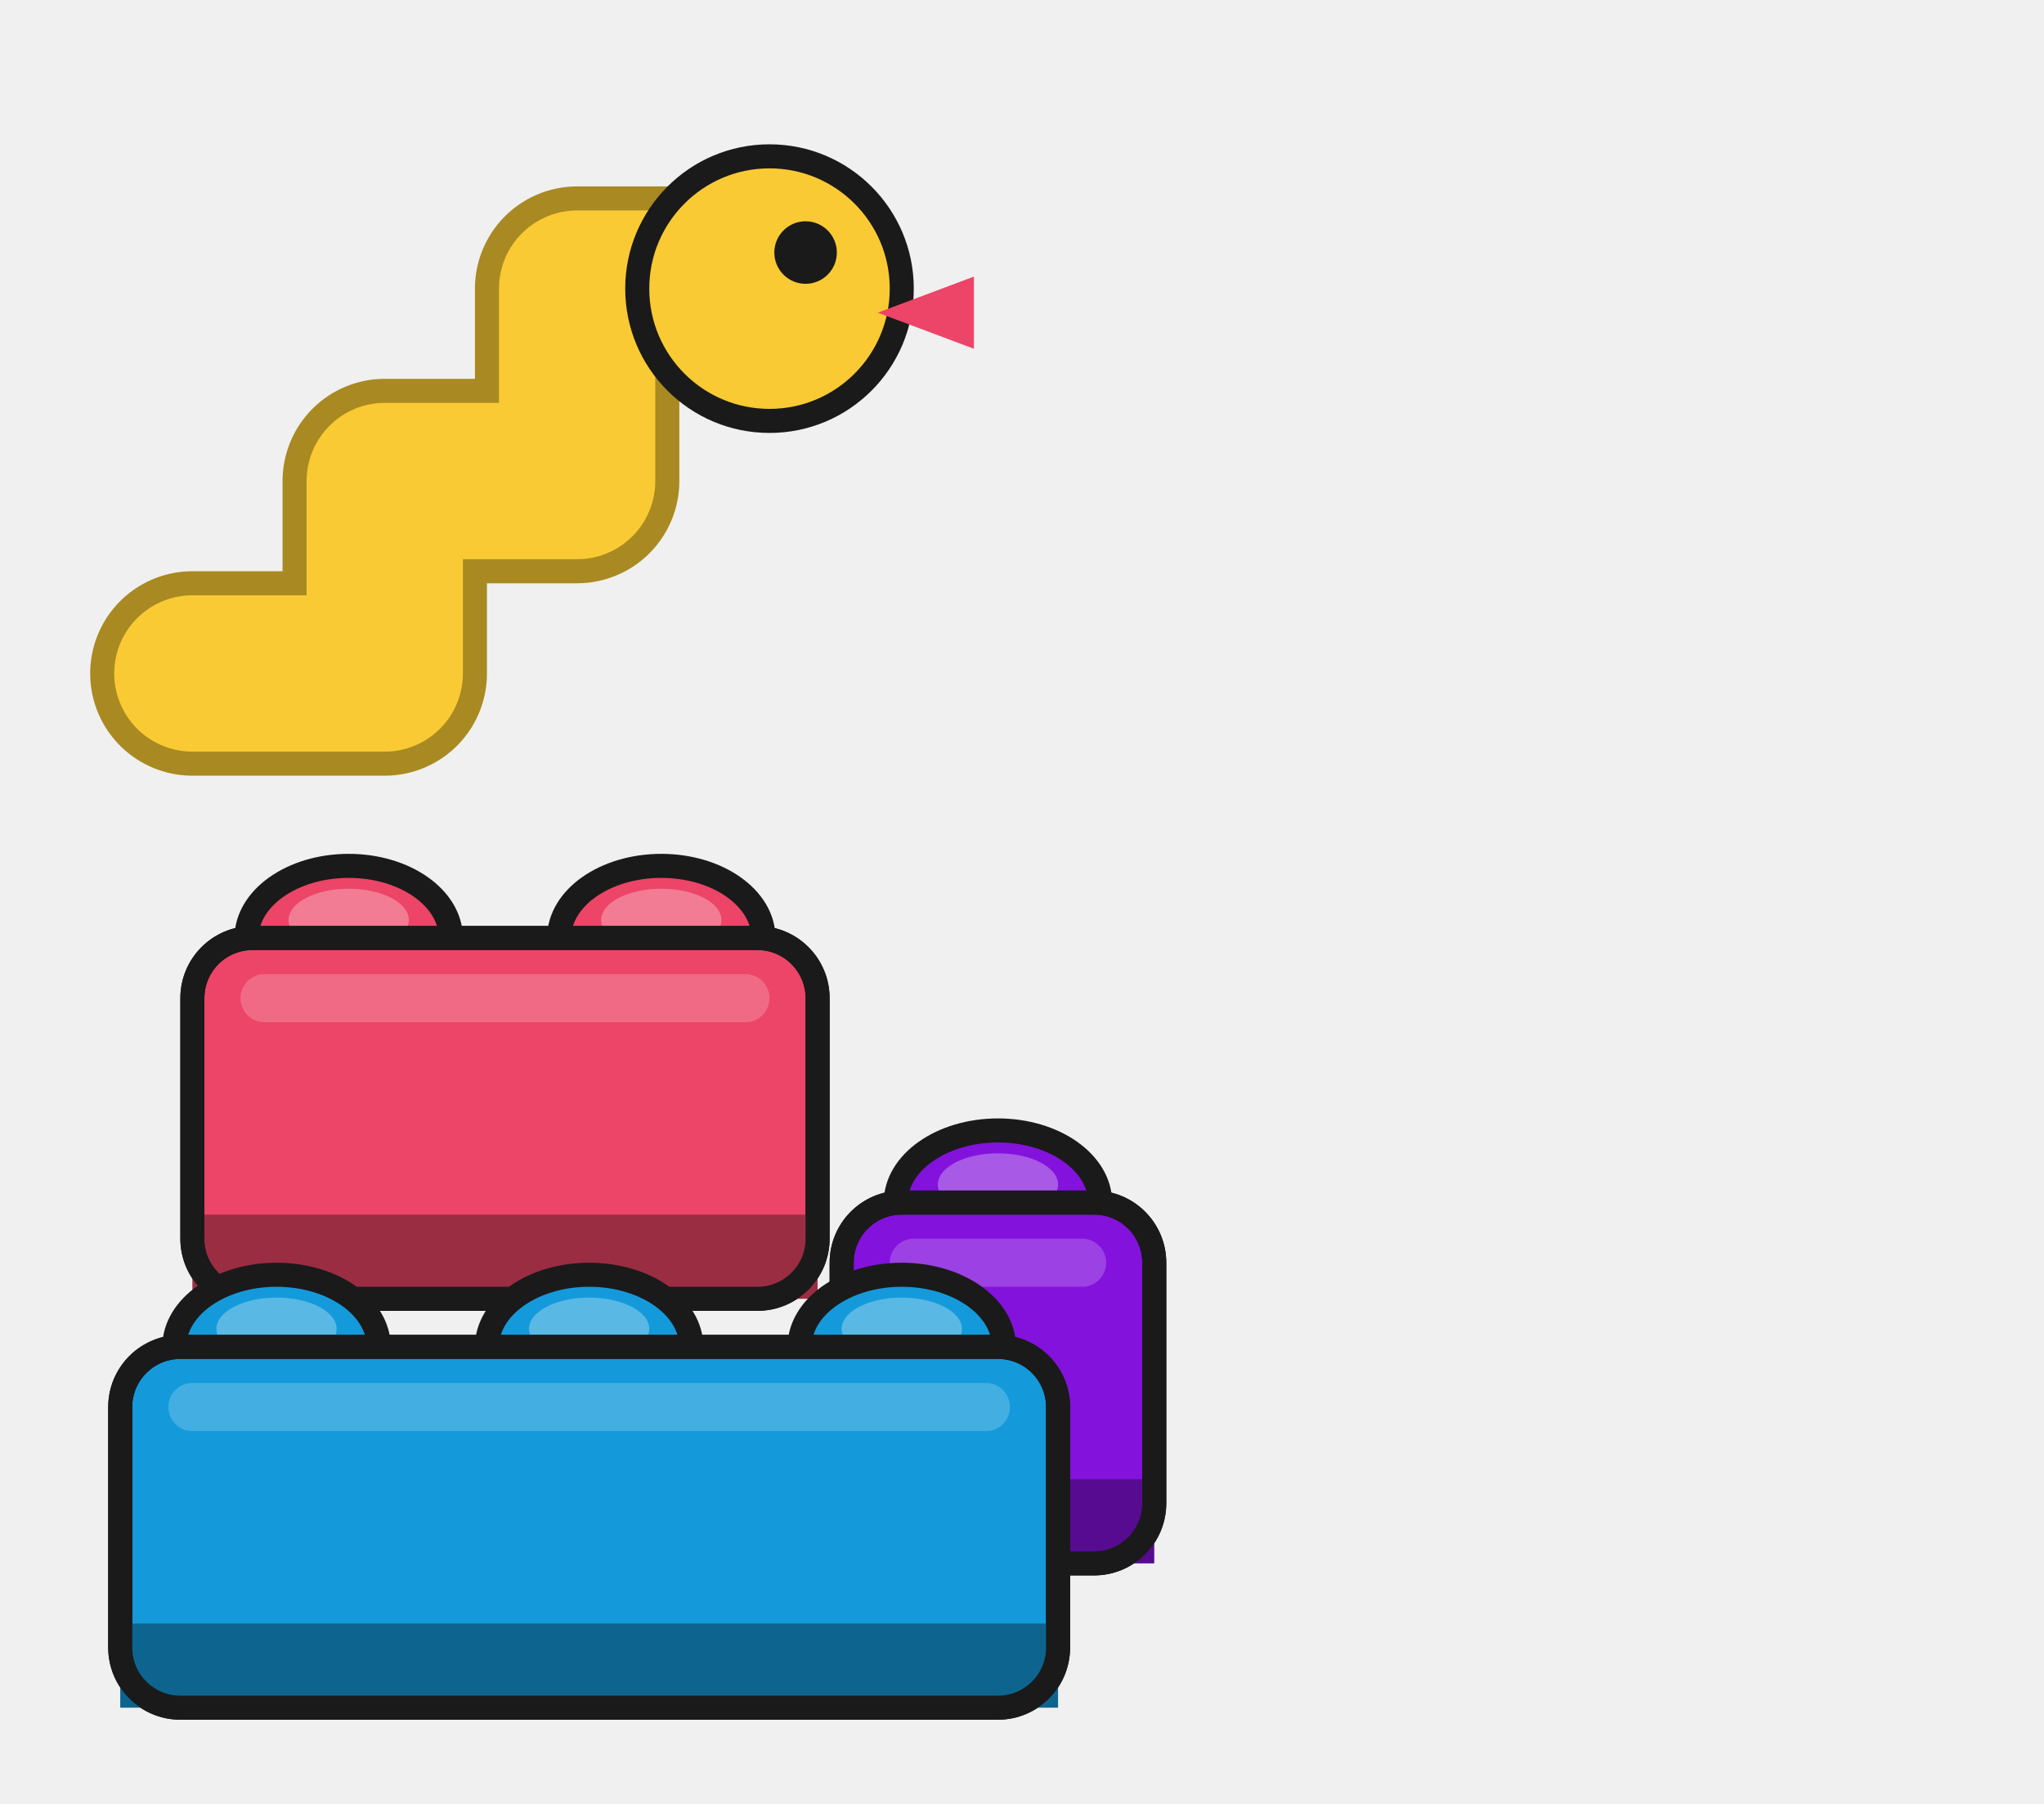
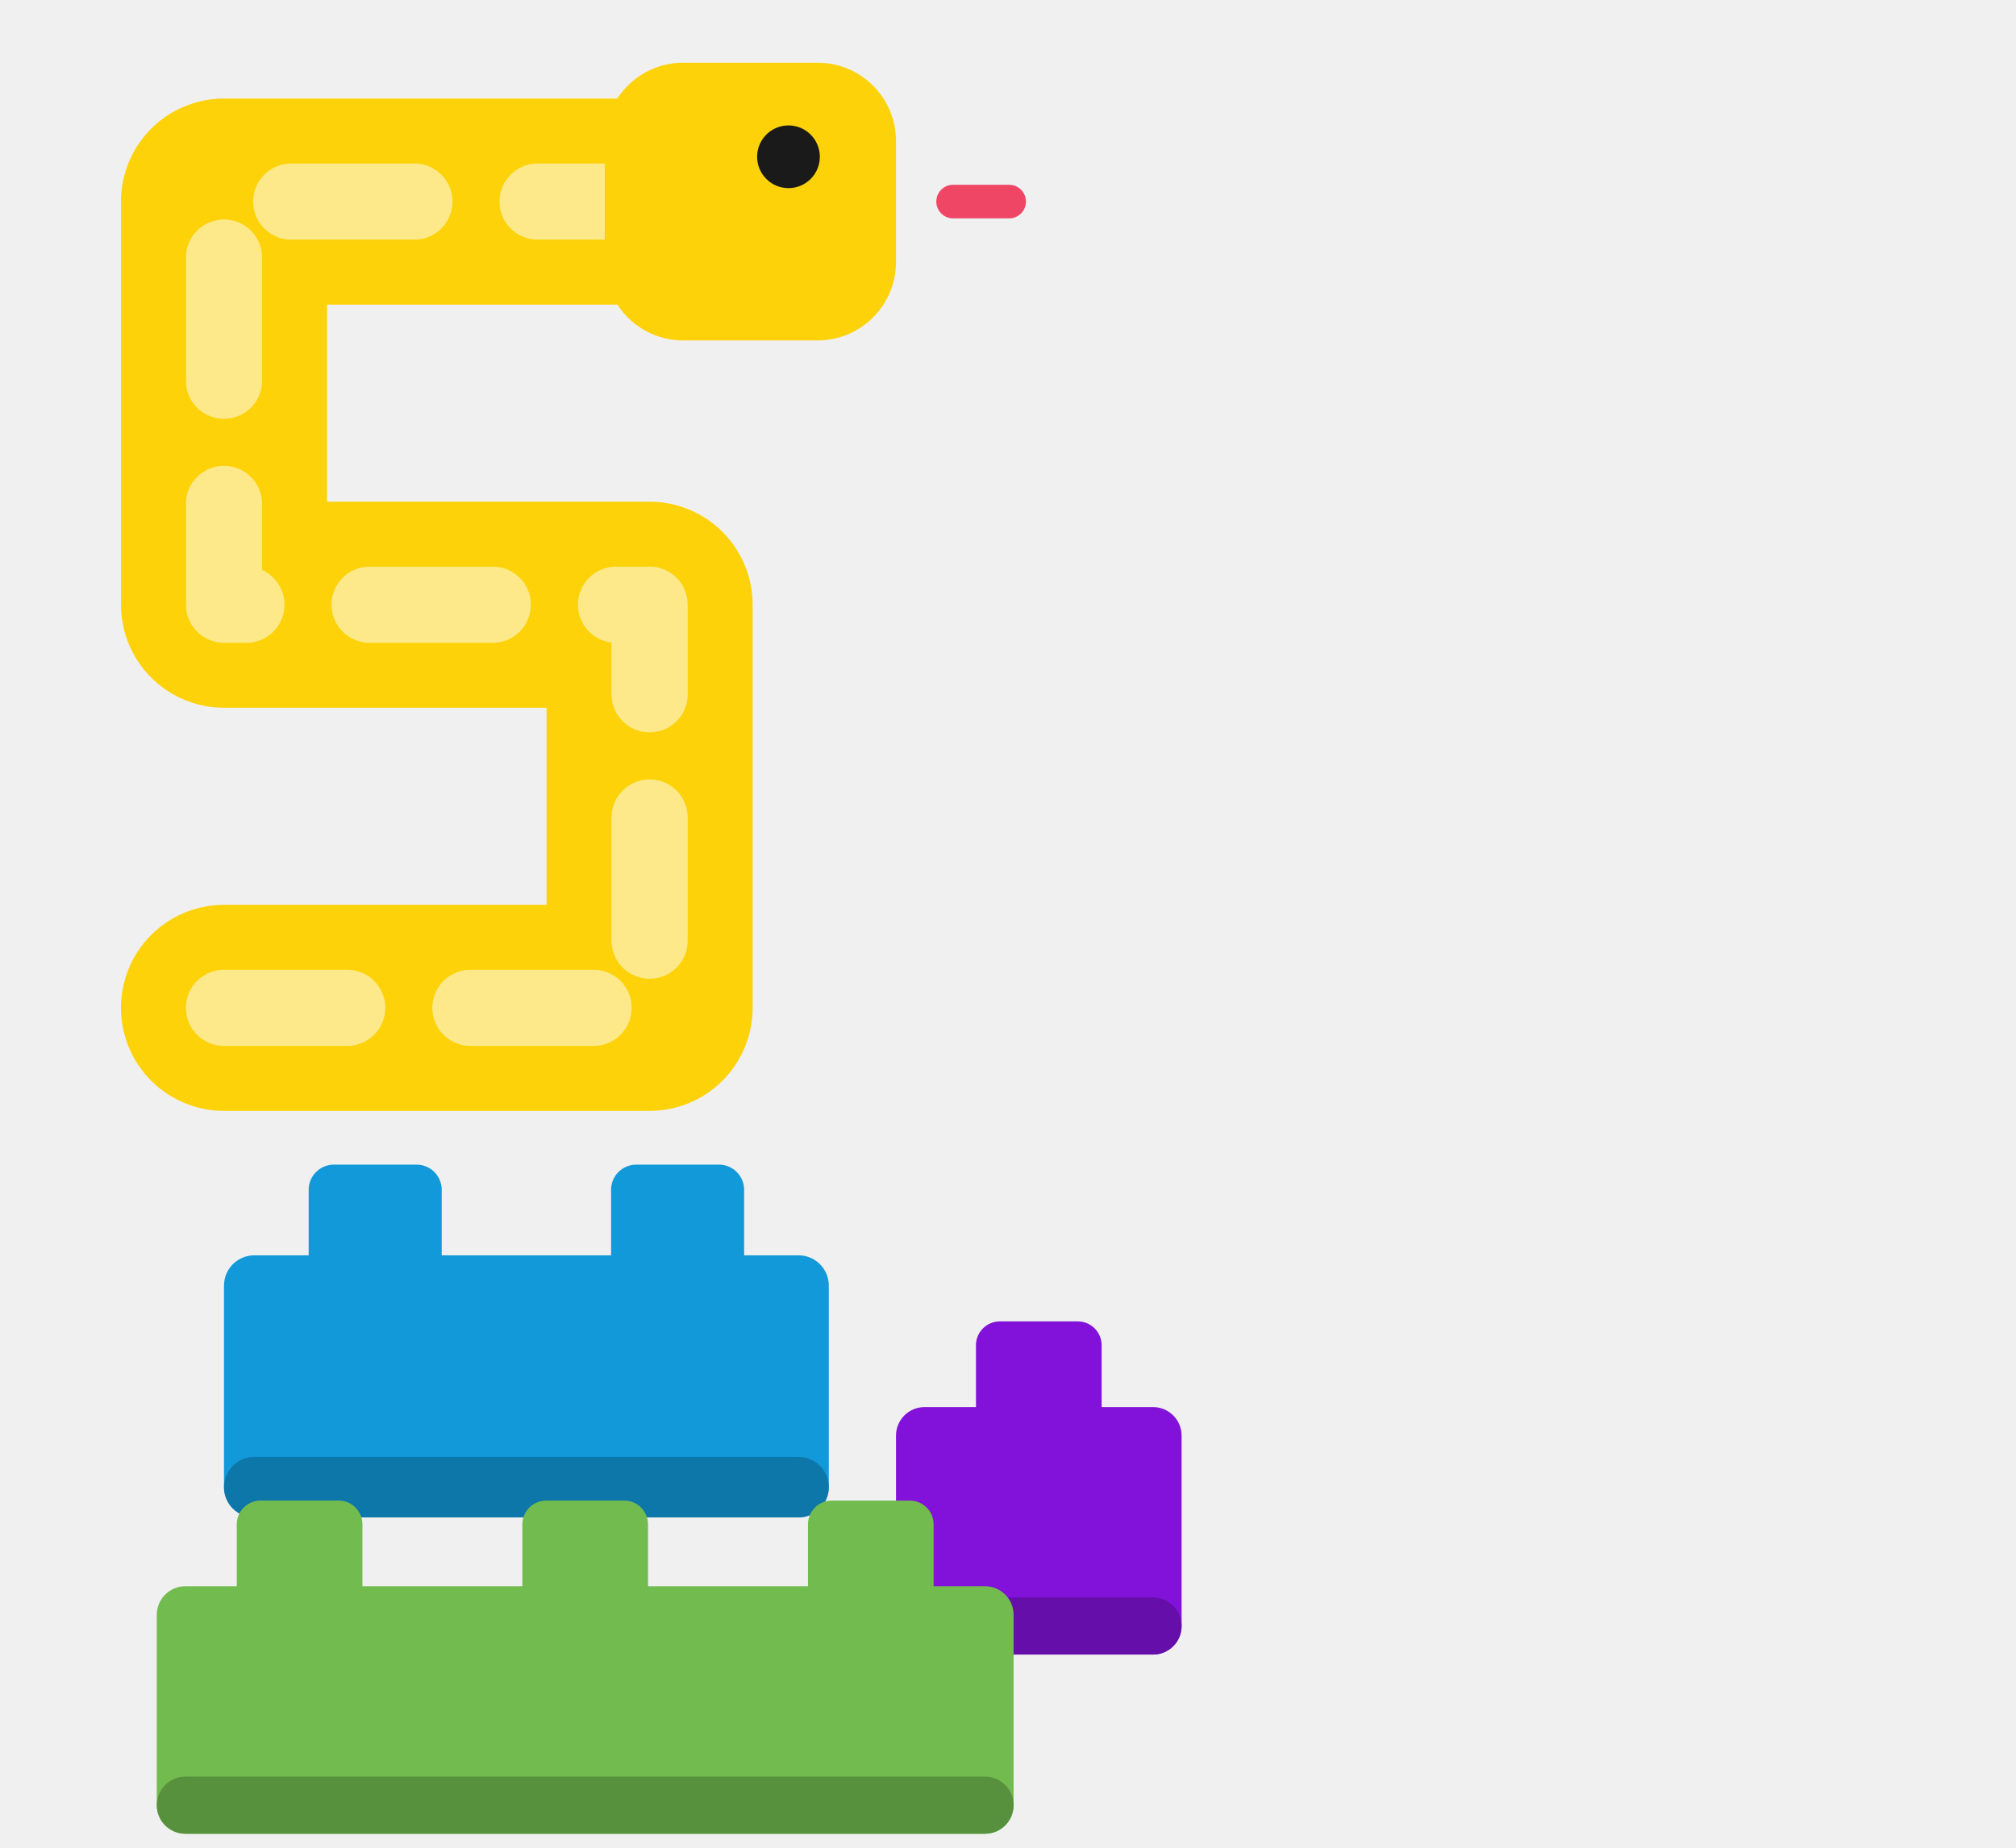
- <svg xmlns="http://www.w3.org/2000/svg" width="170" height="150" viewBox="0 0 170 150" fill="none">
-   <g transform="translate(8,8)">
-     <path d="M 8 48 L 24 48 L 24 32 L 40 32 L 40 16 L 56 16" fill="none" stroke="#a98922" stroke-width="17" stroke-linecap="round" stroke-linejoin="round" />
-     <path d="M 8 48 L 24 48 L 24 32 L 40 32 L 40 16 L 56 16" fill="none" stroke="#f9ca33" stroke-width="13" stroke-linecap="round" stroke-linejoin="round" />
-     <circle cx="56" cy="16" r="11" fill="#f9ca33" stroke="#1a1a1a" stroke-width="2" />
-     <circle cx="59" cy="13" r="2.6" fill="#1a1a1a" />
-     <path d="M 65 18 l 8 -3 l 0 6 z" fill="#ec4567" />
+ <svg xmlns="http://www.w3.org/2000/svg" width="180" height="165" viewBox="0 0 180 165" fill="none">
+   <g transform="translate(10,6) scale(1.0)">
+     <path d="M 10.0 84.0 L 48.0 84.0 L 48.0 48.0 L 10.0 48.0 L 10.0 12.0 L 48.0 12.0" fill="none" stroke="#fdd209" stroke-width="18.4" stroke-linecap="round" stroke-linejoin="round" />
+     <path d="M 10.0 84.0 L 48.0 84.0 L 48.0 48.0 L 10.0 48.0 L 10.0 12.0 L 48.0 12.0" fill="none" stroke="#fde98a" stroke-width="6.8" stroke-linecap="round" stroke-linejoin="round" stroke-dasharray="11 11" />
+     <rect x="44.0" y="-0.4" width="26.0" height="24.8" rx="7" fill="#fdd209" />
+     <circle cx="60.4" cy="8.0" r="2.8" fill="#1a1a1a" />
+     <rect x="73.6" y="10.5" width="8" height="3" rx="1.5" fill="#ef4665" />
  </g>
-   <g transform="translate(16,70)">
-     <ellipse cx="13.0" cy="8" rx="8.5" ry="6" fill="#ec4567" stroke="#1a1a1a" stroke-width="2" />
-     <ellipse cx="13.0" cy="6.5" rx="6" ry="3.6" fill="#ec4567" opacity="0" />
-     <ellipse cx="13.0" cy="6.5" rx="5" ry="2.6" fill="#ffffff" opacity="0.30" />
-     <ellipse cx="39.0" cy="8" rx="8.5" ry="6" fill="#ec4567" stroke="#1a1a1a" stroke-width="2" />
-     <ellipse cx="39.0" cy="6.5" rx="6" ry="3.6" fill="#ec4567" opacity="0" />
-     <ellipse cx="39.0" cy="6.5" rx="5" ry="2.6" fill="#ffffff" opacity="0.30" />
-     <rect x="0" y="8" width="52" height="30" rx="5" fill="#ec4567" stroke="#1a1a1a" stroke-width="2" />
-     <rect x="0" y="31" width="52" height="7" fill="#9b2d43" />
-     <rect x="0" y="8" width="52" height="30" rx="5" fill="none" stroke="#1a1a1a" stroke-width="2" />
-     <rect x="4" y="11" width="44" height="4" rx="2" fill="#ffffff" opacity="0.20" />
+   <g transform="translate(20,104) scale(0.9)">
+     <rect x="8.4" y="0" width="13.2" height="13" rx="2.5" fill="#1299d9" />
+     <rect x="38.4" y="0" width="13.2" height="13" rx="2.5" fill="#1299d9" />
+     <rect x="0" y="9" width="60" height="26" rx="3" fill="#1299d9" />
+     <rect x="0" y="29" width="60" height="6" rx="3" fill="#0e77a9" />
  </g>
-   <g transform="translate(70,92)">
-     <ellipse cx="13.0" cy="8" rx="8.5" ry="6" fill="#8312dc" stroke="#1a1a1a" stroke-width="2" />
-     <ellipse cx="13.0" cy="6.5" rx="6" ry="3.6" fill="#8312dc" opacity="0" />
-     <ellipse cx="13.0" cy="6.5" rx="5" ry="2.6" fill="#ffffff" opacity="0.30" />
-     <rect x="0" y="8" width="26" height="30" rx="5" fill="#8312dc" stroke="#1a1a1a" stroke-width="2" />
-     <rect x="0" y="31" width="26" height="7" fill="#560b91" />
-     <rect x="0" y="8" width="26" height="30" rx="5" fill="none" stroke="#1a1a1a" stroke-width="2" />
-     <rect x="4" y="11" width="18" height="4" rx="2" fill="#ffffff" opacity="0.20" />
+   <g transform="translate(80,118) scale(0.85)">
+     <rect x="8.4" y="0" width="13.2" height="13" rx="2.5" fill="#8212da" />
+     <rect x="0" y="9" width="30" height="26" rx="3" fill="#8212da" />
+     <rect x="0" y="29" width="30" height="6" rx="3" fill="#650eaa" />
  </g>
-   <g transform="translate(10,104)">
-     <ellipse cx="13.0" cy="8" rx="8.5" ry="6" fill="#149ada" stroke="#1a1a1a" stroke-width="2" />
-     <ellipse cx="13.0" cy="6.5" rx="6" ry="3.6" fill="#149ada" opacity="0" />
-     <ellipse cx="13.0" cy="6.5" rx="5" ry="2.6" fill="#ffffff" opacity="0.30" />
-     <ellipse cx="39.0" cy="8" rx="8.5" ry="6" fill="#149ada" stroke="#1a1a1a" stroke-width="2" />
-     <ellipse cx="39.0" cy="6.5" rx="6" ry="3.6" fill="#149ada" opacity="0" />
-     <ellipse cx="39.0" cy="6.5" rx="5" ry="2.6" fill="#ffffff" opacity="0.30" />
-     <ellipse cx="65.0" cy="8" rx="8.5" ry="6" fill="#149ada" stroke="#1a1a1a" stroke-width="2" />
-     <ellipse cx="65.0" cy="6.5" rx="6" ry="3.6" fill="#149ada" opacity="0" />
-     <ellipse cx="65.0" cy="6.5" rx="5" ry="2.6" fill="#ffffff" opacity="0.30" />
-     <rect x="0" y="8" width="78" height="30" rx="5" fill="#149ada" stroke="#1a1a1a" stroke-width="2" />
-     <rect x="0" y="31" width="78" height="7" fill="#0d658f" />
-     <rect x="0" y="8" width="78" height="30" rx="5" fill="none" stroke="#1a1a1a" stroke-width="2" />
-     <rect x="4" y="11" width="70" height="4" rx="2" fill="#ffffff" opacity="0.20" />
+   <g transform="translate(14,134) scale(0.85)">
+     <rect x="8.4" y="0" width="13.2" height="13" rx="2.5" fill="#72bb4f" />
+     <rect x="38.4" y="0" width="13.2" height="13" rx="2.5" fill="#72bb4f" />
+     <rect x="68.4" y="0" width="13.2" height="13" rx="2.5" fill="#72bb4f" />
+     <rect x="0" y="9" width="90" height="26" rx="3" fill="#72bb4f" />
+     <rect x="0" y="29" width="90" height="6" rx="3" fill="#58913d" />
  </g>
</svg>
